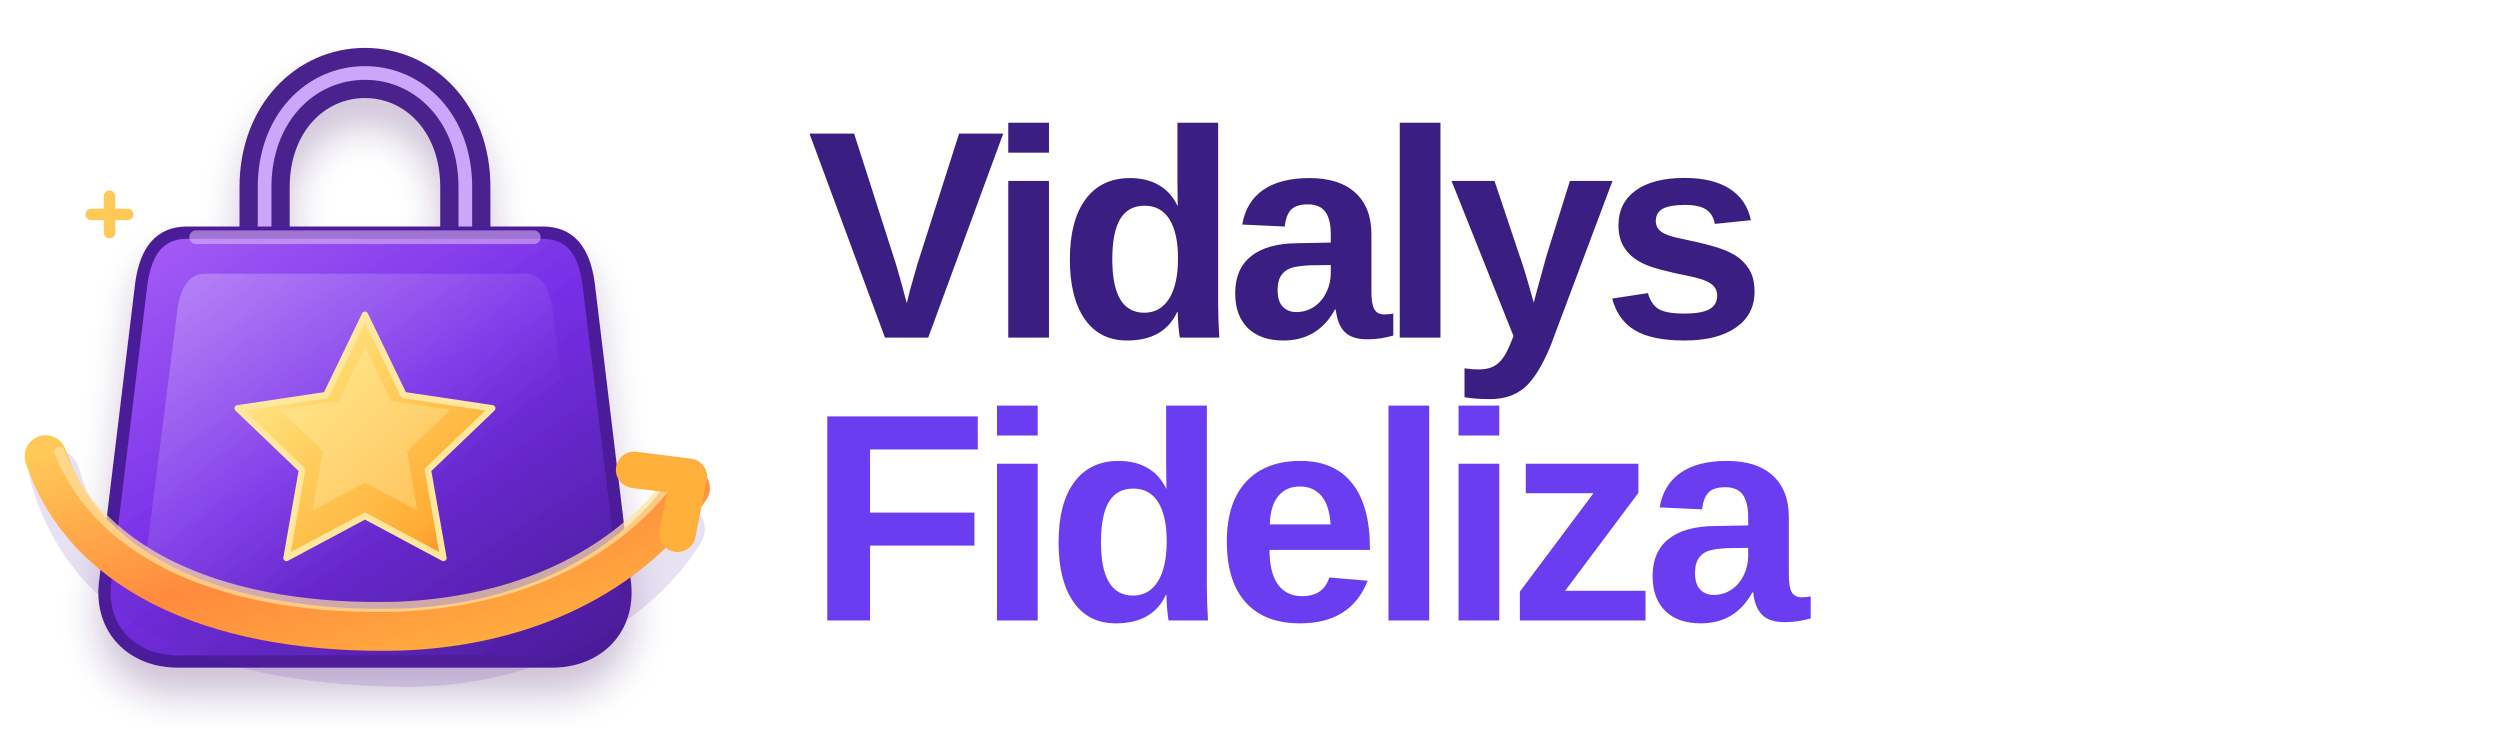
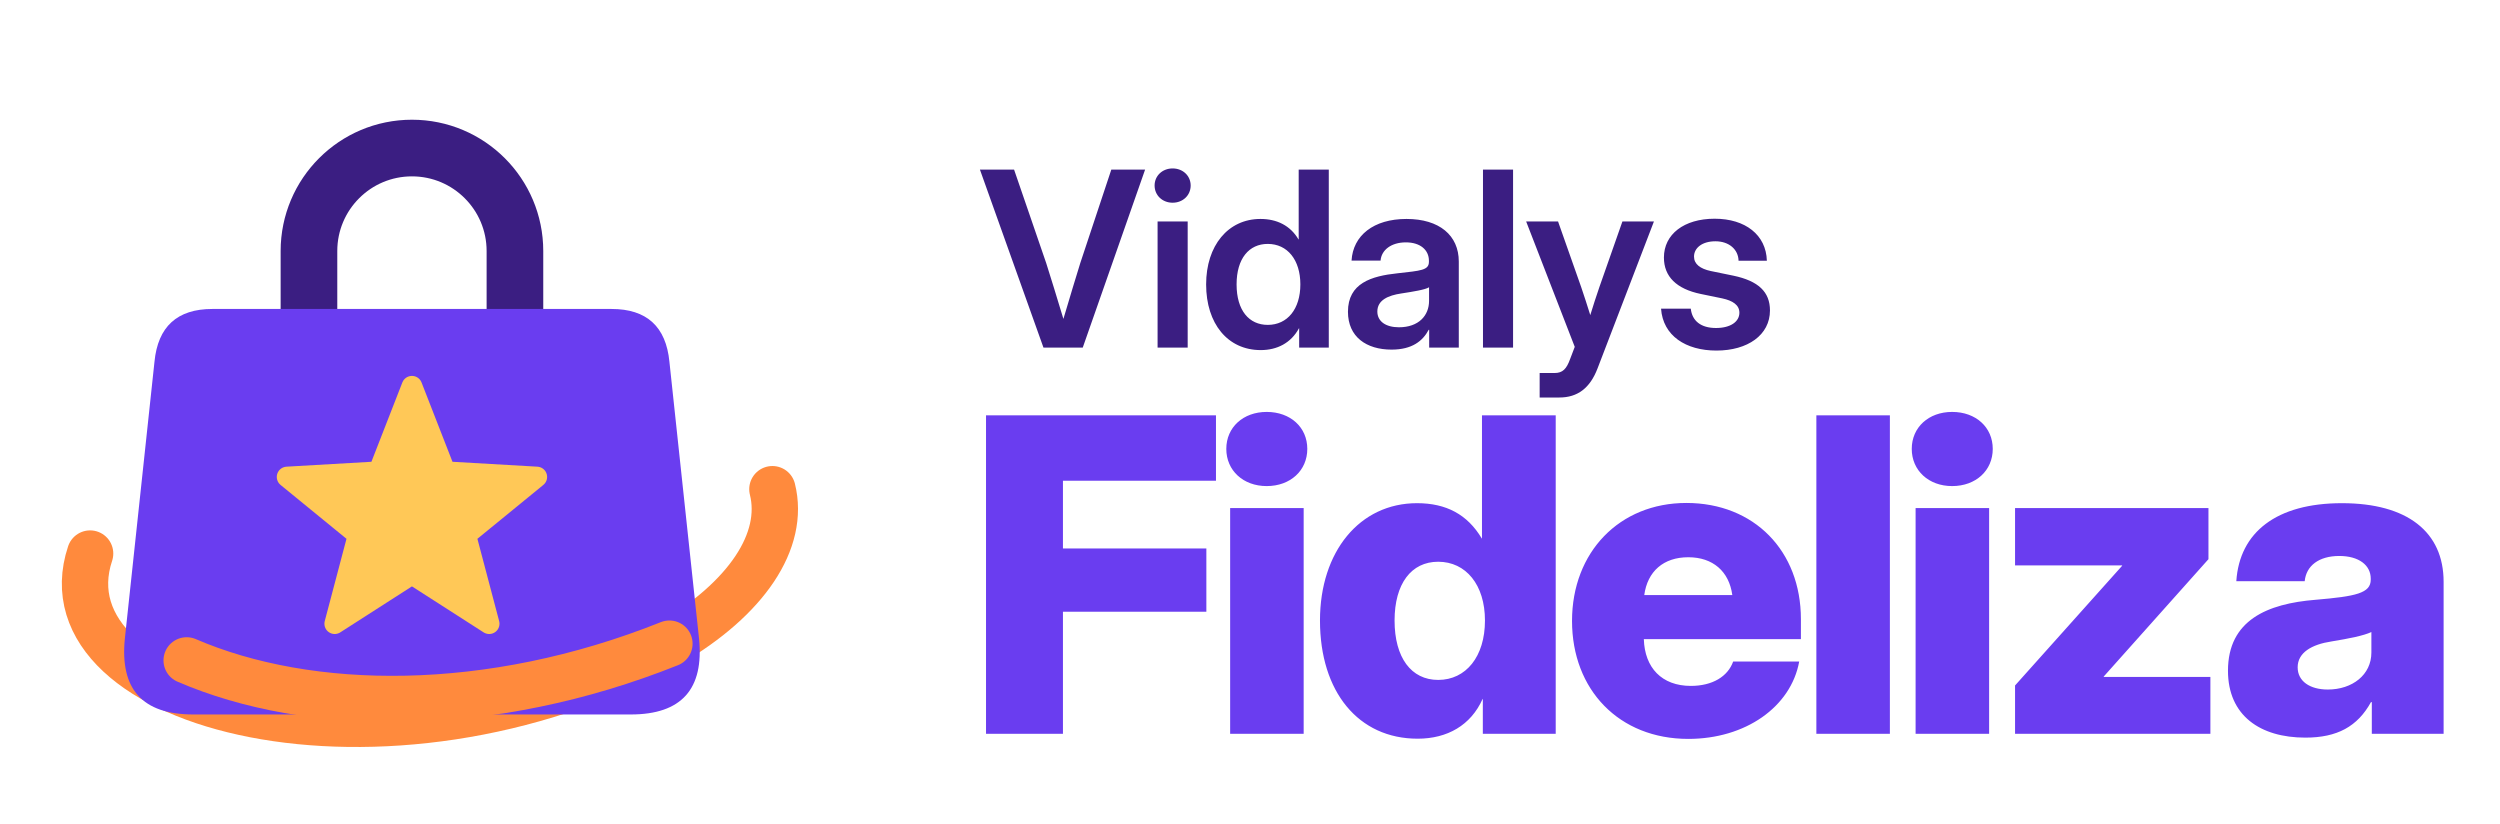
- <svg xmlns="http://www.w3.org/2000/svg" viewBox="0 0 548 160" role="img" aria-label="Vidalys Fideliza">
-   <defs>
-     <linearGradient id="bag" x1=".1" y1="0" x2=".9" y2="1">
-       <stop stop-color="#A45CF6" />
-       <stop offset=".46" stop-color="#772FE7" />
-       <stop offset="1" stop-color="#4A1C9A" />
-     </linearGradient>
-     <linearGradient id="gloss" x1="0" y1="0" x2="1" y2="1">
-       <stop stop-color="#FFFFFF" stop-opacity=".28" />
-       <stop offset=".65" stop-color="#FFFFFF" stop-opacity="0" />
-     </linearGradient>
-     <linearGradient id="gold" x1="0" y1="0" x2="1" y2="1">
-       <stop stop-color="#FFF3A6" />
-       <stop offset=".35" stop-color="#FFD668" />
-       <stop offset=".8" stop-color="#FFAC33" />
-       <stop offset="1" stop-color="#F27A24" />
-     </linearGradient>
-     <linearGradient id="orbit" x1="0" y1="0" x2="1" y2="1">
-       <stop stop-color="#FFC857" />
-       <stop offset=".5" stop-color="#FF8A3D" />
-       <stop offset="1" stop-color="#FFB53F" />
-     </linearGradient>
-     <filter id="shadow" x="-30%" y="-30%" width="160%" height="170%">
-       <feDropShadow dx="0" dy="6" stdDeviation="4" flood-color="#34135E" flood-opacity=".24" />
-     </filter>
-   </defs>
-   <g filter="url(#shadow)">
-     <path d="M58 56V41c0-15 10-25 22-25s22 10 22 25v15" fill="none" stroke="#4A238D" stroke-width="11" stroke-linecap="round" />
-     <path d="M58 56V41c0-15 10-25 22-25s22 10 22 25v15" fill="none" stroke="#CBA6FA" stroke-width="3" stroke-linecap="round" />
-     <path d="M41 51h78c6 0 9 4 10 11l8 66c1 10-6 17-16 17H39c-10 0-17-7-16-17l8-66c1-7 4-11 10-11Z" fill="url(#bag)" stroke="#4B1C9A" stroke-width="2.7" />
-     <path d="M45 60h70c3 0 5 2 6 7l7 55c1 8-3 12-11 12H43c-8 0-12-4-11-12l7-55c1-5 3-7 6-7Z" fill="url(#gloss)" />
-     <path d="M43 52h74" stroke="#E1BEFF" stroke-opacity=".55" stroke-width="3" stroke-linecap="round" />
-     <path d="M80 69l8.5 17.6 19.4 2.9-14.1 13.5 3.4 19.3L80 113.1l-17.2 9.2 3.4-19.3-14.1-13.5 19.4-2.9Z" fill="url(#gold)" stroke="#FFE79E" stroke-width="1.4" stroke-linejoin="round" />
-     <path d="M80 76l5.7 11.9 13 1.9-9.5 9.1 2.3 13-11.5-6.1-11.5 6.1 2.3-13-9.5-9.1 13-1.9Z" fill="#FFF3B4" opacity=".31" />
+ <svg xmlns="http://www.w3.org/2000/svg" viewBox="0 0 194.2 64" role="img" aria-label="Vidalys Fideliza">
+   <g>
+     <path d="M7 43 C 3 55, 30 62, 52 50 C 58 46.5, 61 42, 60 38" fill="none" stroke="#FF8A3D" stroke-width="3.6" stroke-linecap="round" />
+     <path d="M24 25 V19.5 a8 8 0 0 1 16 0 V25" fill="none" stroke="#3B1E82" stroke-width="4.4" stroke-linecap="round" />
+     <path d="M16.5 24 H47.5 Q51.6 24 52 28.1 L54.3 49.6 Q54.9 55.5 49 55.5 H15 Q9.1 55.5 9.7 49.6 L12 28.1 Q12.4 24 16.5 24 Z" fill="#6A3DF0" />
+     <path d="M32.00,30.00 L34.59,36.64 L41.70,37.05 L36.18,41.56 L38.00,48.45 L32.00,44.60 L26.00,48.45 L27.82,41.56 L22.30,37.05 L29.41,36.64 Z" fill="#FFC857" stroke="#FFC857" stroke-width="1.6" stroke-linejoin="round" />
+     <path d="M14.5 51.3 C 24 55.4, 38 55.6, 52 50" fill="none" stroke="#FF8A3D" stroke-width="3.6" stroke-linecap="round" />
  </g>
-   <path d="M12 104c8 29 36 40 74 41 27 1 52-11 63-29" fill="none" stroke="#5625A6" stroke-opacity=".14" stroke-width="11" stroke-linecap="round" />
-   <path d="M10 100c9 27 40 39 78 38 27-1 50-12 63-31" fill="none" stroke="url(#orbit)" stroke-width="9.2" stroke-linecap="round" />
-   <path d="M13 99c9 23 37 35 74 34 26-1 48-11 61-29" fill="none" stroke="#FFE1A2" stroke-opacity=".7" stroke-width="2.2" stroke-linecap="round" />
-   <path d="M139 103l12 1.5-2.5 12.5" fill="none" stroke="#FFB03B" stroke-width="8" stroke-linecap="round" stroke-linejoin="round" />
-   <path d="M24 51v-8M20 47h8" stroke="#FFC857" stroke-width="2.5" stroke-linecap="round" />
-   <g font-family="Manrope,'Arial Rounded MT Bold',Arial,sans-serif" font-weight="800" letter-spacing="-2.7">
-     <text x="177" y="74" font-size="65" fill="#3B1E82">Vidalys</text>
-     <text x="177" y="136" font-size="65" fill="#6A3DF0">Fideliza</text>
-   </g>
+   <path d="M81.056 27.0H84.108L88.951 13.177H86.326L83.914 20.441C83.552 21.61 83.125 23.02 82.605 24.773C82.077 23.02 81.641 21.61 81.27 20.441L78.774 13.177H76.121ZM89.921 27.0H92.259V17.203H89.921ZM91.09 15.747C91.888 15.747 92.491 15.171 92.491 14.411C92.491 13.659 91.888 13.084 91.09 13.084C90.292 13.084 89.689 13.659 89.689 14.411C89.689 15.171 90.292 15.747 91.09 15.747ZM97.932 27.195C99.212 27.195 100.288 26.638 100.901 25.506H100.919V27.0H103.22V13.177H100.882V18.595H100.864C100.233 17.519 99.184 17.008 97.913 17.008C95.399 17.008 93.692 19.077 93.692 22.092C93.692 25.145 95.371 27.195 97.932 27.195ZM98.479 25.237C97.032 25.237 96.058 24.124 96.058 22.092C96.058 20.07 97.032 18.947 98.479 18.947C100.01 18.947 101.012 20.19 101.012 22.092C101.012 24.003 100.01 25.237 98.479 25.237ZM108.096 27.158C109.691 27.158 110.517 26.49 110.981 25.618H111.018V27.0H113.319V20.32C113.319 18.279 111.806 17.008 109.255 17.008C106.695 17.008 105.099 18.298 104.988 20.246H107.242C107.307 19.42 108.068 18.827 109.209 18.827C110.331 18.827 110.999 19.42 110.999 20.255V20.33C110.999 20.998 110.378 21.025 108.559 21.229C106.537 21.443 104.709 21.99 104.709 24.217C104.709 26.174 106.147 27.158 108.096 27.158ZM108.671 25.423C107.65 25.423 106.992 24.968 106.992 24.198C106.992 23.308 107.845 22.946 108.847 22.797C109.812 22.649 110.721 22.5 111.009 22.315V23.373C111.009 24.514 110.201 25.423 108.671 25.423ZM117.535 13.177H115.198V27.0H117.535ZM119.6 30.878H121.131C122.55 30.878 123.515 30.145 124.099 28.614L128.478 17.203H126.029L124.238 22.306C123.988 23.029 123.756 23.753 123.533 24.477C123.311 23.753 123.07 23.029 122.828 22.306L121.029 17.203H118.551L122.327 26.944L121.966 27.891C121.687 28.661 121.39 28.976 120.759 28.976H119.6ZM133.335 27.232C135.756 27.232 137.491 26.026 137.491 24.115C137.491 22.677 136.591 21.823 134.652 21.415L132.89 21.053C132.073 20.877 131.591 20.515 131.591 19.931C131.591 19.263 132.222 18.743 133.252 18.743C134.318 18.743 135.033 19.383 135.051 20.255H137.25C137.194 18.242 135.571 16.99 133.196 16.99C130.802 16.99 129.253 18.205 129.253 20.005C129.253 21.489 130.236 22.445 132.11 22.834L133.78 23.178C134.606 23.354 135.116 23.697 135.116 24.291C135.116 24.987 134.43 25.479 133.298 25.479C132.129 25.479 131.443 24.931 131.34 23.976H129.03C129.179 26.082 130.951 27.232 133.335 27.232Z" fill="#3B1E82" />
+   <path d="M76.594 57.0H82.57V47.521H93.71V42.606H82.57V37.344H94.457V32.264H76.594ZM95.558 57.0H101.269V39.469H95.558ZM98.397 37.759C100.24 37.759 101.551 36.547 101.551 34.87C101.551 33.193 100.24 31.998 98.397 31.998C96.571 31.998 95.259 33.193 95.259 34.87C95.259 36.547 96.571 37.759 98.397 37.759ZM110.123 57.382C112.431 57.382 114.257 56.336 115.17 54.294H115.186V57.0H120.848V32.264H115.12V41.826H115.103C113.991 39.967 112.348 39.087 110.073 39.087C105.624 39.087 102.536 42.839 102.536 48.201C102.536 53.746 105.524 57.382 110.123 57.382ZM111.717 52.816C109.625 52.816 108.33 51.09 108.33 48.201C108.33 45.346 109.625 43.636 111.717 43.636C113.875 43.636 115.352 45.429 115.352 48.201C115.352 51.007 113.875 52.816 111.717 52.816ZM131.146 57.398C135.578 57.398 139.115 54.925 139.762 51.389H134.632C134.217 52.551 133.022 53.281 131.345 53.281C129.087 53.281 127.759 51.87 127.693 49.646H139.895V48.102C139.895 42.789 136.259 39.07 130.996 39.07C125.8 39.07 122.115 42.889 122.115 48.234C122.115 53.58 125.767 57.398 131.146 57.398ZM127.726 46.226C127.975 44.383 129.22 43.287 131.146 43.287C133.055 43.287 134.317 44.383 134.566 46.226ZM146.806 32.264H141.095V57.0H146.806ZM148.804 57.0H154.515V39.469H148.804ZM151.643 37.759C153.486 37.759 154.797 36.547 154.797 34.87C154.797 33.193 153.486 31.998 151.643 31.998C149.817 31.998 148.505 33.193 148.505 34.87C148.505 36.547 149.817 37.759 151.643 37.759ZM156.529 57.0H171.703V52.584H163.419V52.551L171.553 43.437V39.469H156.529V43.918H164.846V43.951L156.529 53.248ZM179.079 57.299C181.553 57.299 183.13 56.436 184.176 54.543H184.242V57.0H189.82V45.196C189.82 41.328 187.015 39.087 181.918 39.087C176.838 39.087 173.966 41.345 173.717 45.146H179.029C179.146 43.951 180.125 43.188 181.719 43.188C183.23 43.188 184.159 43.901 184.159 44.947V45.03C184.159 46.076 183.014 46.325 179.876 46.591C176.141 46.89 173.069 48.168 173.069 52.103C173.069 55.589 175.576 57.299 179.079 57.299ZM180.822 53.563C179.428 53.563 178.482 52.916 178.482 51.837C178.482 50.691 179.577 50.061 181.105 49.828C182.516 49.596 183.595 49.38 184.209 49.098V50.691C184.209 52.418 182.732 53.563 180.822 53.563Z" fill="#6A3DF0" />
</svg>
